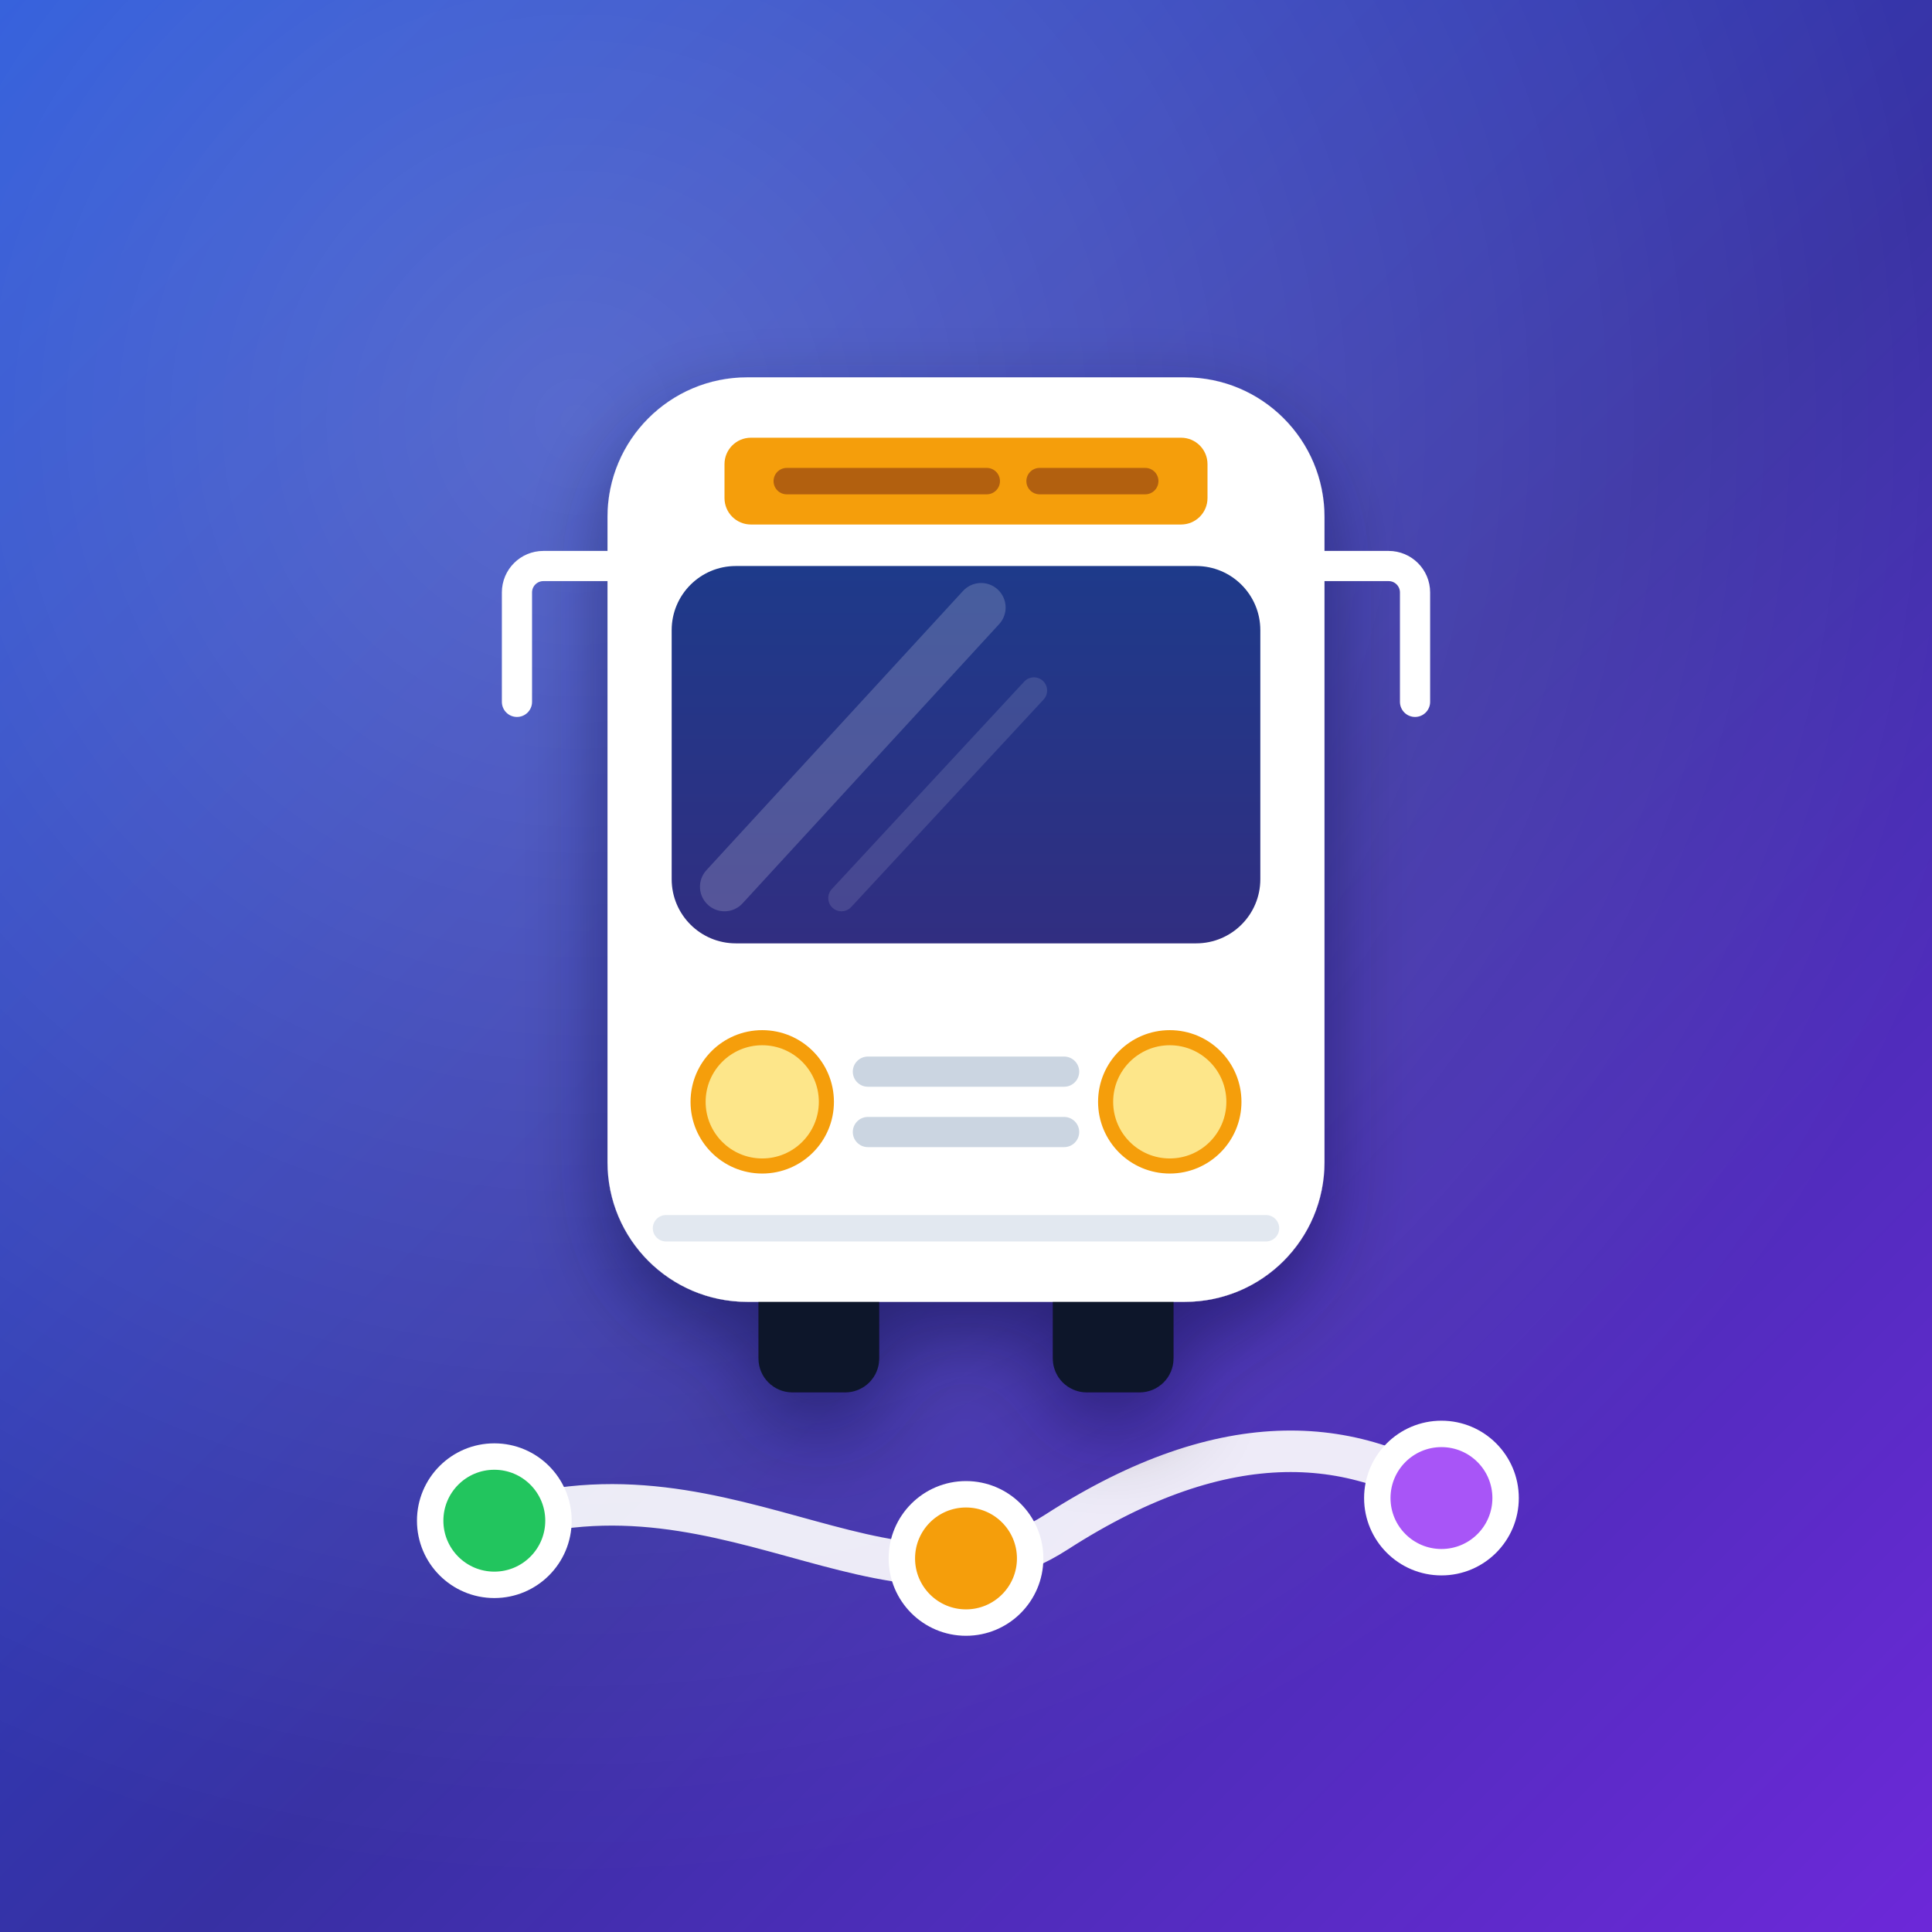
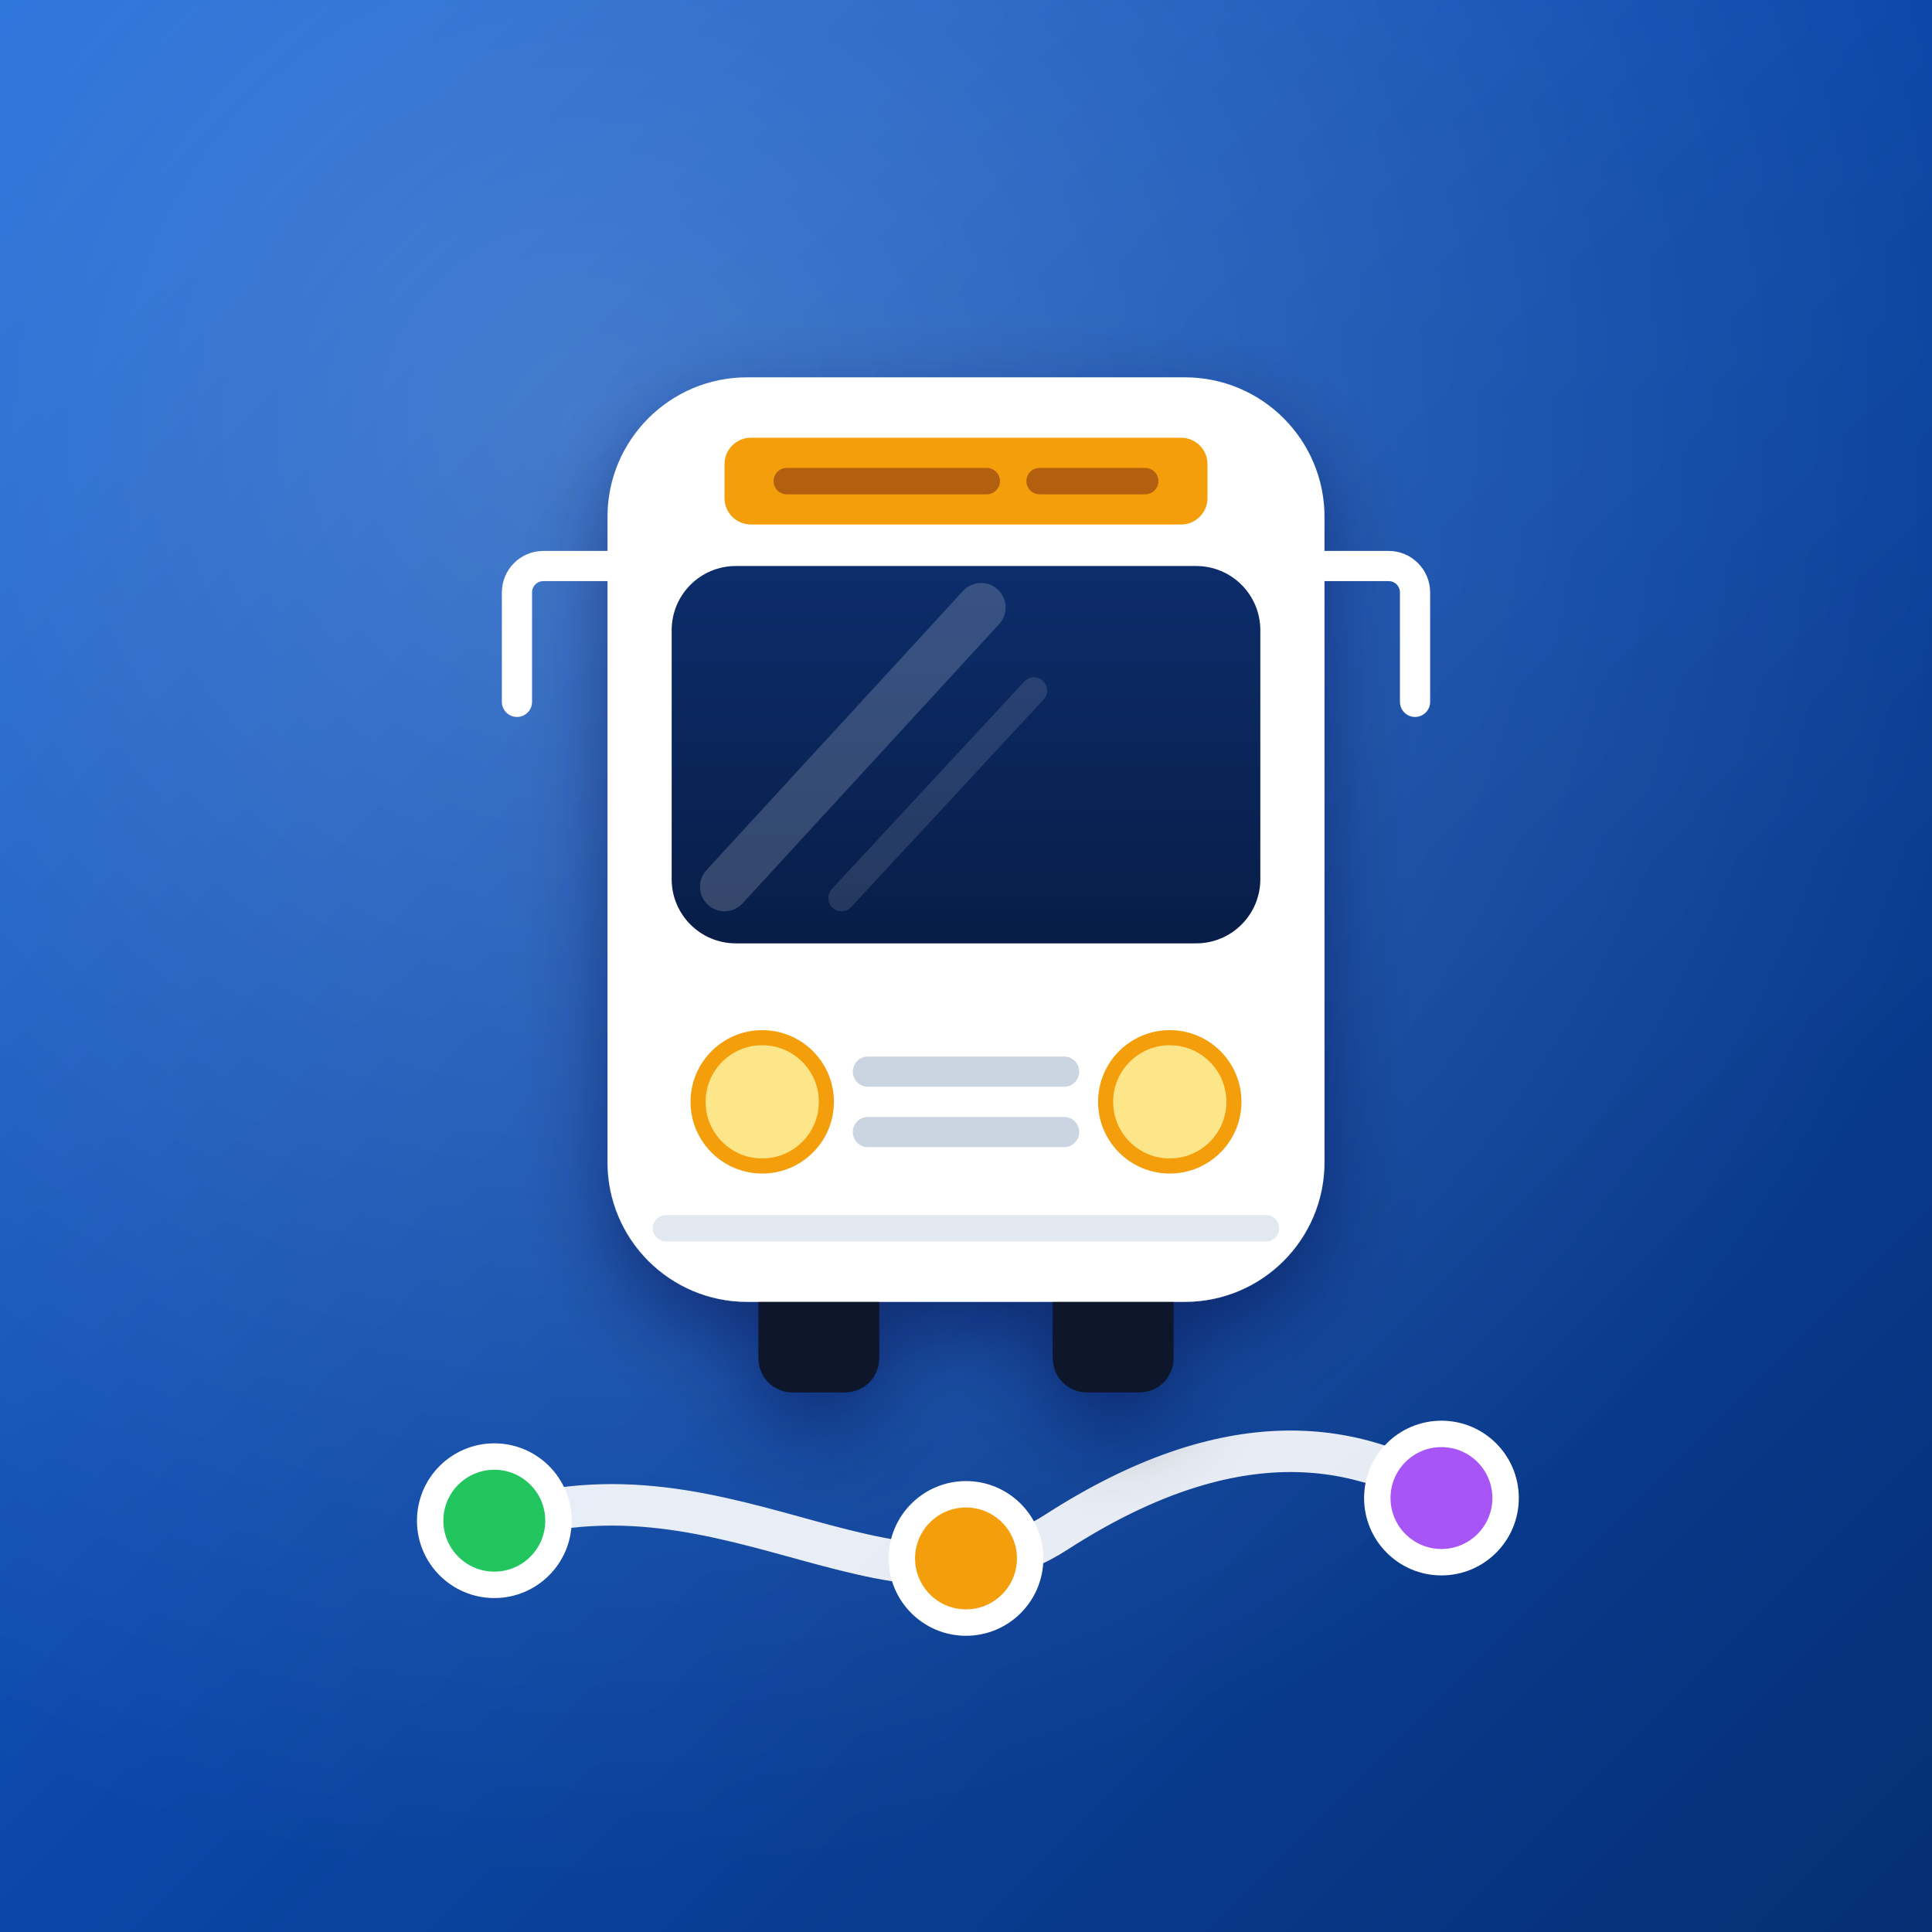
<svg xmlns="http://www.w3.org/2000/svg" viewBox="0 0 1024 1024" width="1024" height="1024">
  <defs>
    <linearGradient id="bg" x1="0" y1="0" x2="1" y2="1">
-       <stop offset="0" stop-color="#1d4ed8" />
-       <stop offset="0.55" stop-color="#3730a3" />
-       <stop offset="1" stop-color="#6d28d9" />
+       <stop offset="0" stop-color="#1565d8" />
+       <stop offset="0.5" stop-color="#0b47a8" />
+       <stop offset="1" stop-color="#062e73" />
    </linearGradient>
    <radialGradient id="glow" cx="0.3" cy="0.22" r="0.75">
      <stop offset="0" stop-color="#ffffff" stop-opacity="0.22" />
      <stop offset="1" stop-color="#ffffff" stop-opacity="0" />
    </radialGradient>
    <linearGradient id="glass" x1="0" y1="0" x2="0" y2="1">
-       <stop offset="0" stop-color="#1e3a8a" />
-       <stop offset="1" stop-color="#312e81" />
+       <stop offset="0" stop-color="#0c2d6b" />
+       <stop offset="1" stop-color="#081d47" />
    </linearGradient>
    <filter id="shadow" x="-20%" y="-20%" width="140%" height="150%">
      <feDropShadow dx="0" dy="18" stdDeviation="22" flood-color="#0b1033" flood-opacity="0.45" />
    </filter>
  </defs>
  <g id="background">
    <rect width="1024" height="1024" fill="url(#bg)" />
    <rect width="1024" height="1024" fill="url(#glow)" />
  </g>
  <g id="foreground">
    <path d="M250 812 C 380 760, 470 870, 560 812 S 720 760, 776 800" fill="none" stroke="#ffffff" stroke-opacity="0.9" stroke-width="22" stroke-linecap="round" />
    <circle cx="262" cy="806" r="34" fill="#22c55e" stroke="#ffffff" stroke-width="14" />
    <circle cx="512" cy="826" r="34" fill="#f59e0b" stroke="#ffffff" stroke-width="14" />
    <circle cx="764" cy="794" r="34" fill="#a855f7" stroke="#ffffff" stroke-width="14" />
    <g filter="url(#shadow)">
      <rect x="402" y="664" width="64" height="74" rx="18" fill="#0f172a" />
      <rect x="558" y="664" width="64" height="74" rx="18" fill="#0f172a" />
      <rect x="322" y="200" width="380" height="490" rx="74" fill="#ffffff" />
    </g>
    <path d="M322 300 h-34 a14 14 0 0 0 -14 14 v58" fill="none" stroke="#ffffff" stroke-width="16" stroke-linecap="round" />
    <path d="M702 300 h34 a14 14 0 0 1 14 14 v58" fill="none" stroke="#ffffff" stroke-width="16" stroke-linecap="round" />
    <rect x="384" y="232" width="256" height="46" rx="14" fill="#f59e0b" />
    <rect x="410" y="248" width="120" height="14" rx="7" fill="#7c2d12" opacity="0.55" />
    <rect x="544" y="248" width="70" height="14" rx="7" fill="#7c2d12" opacity="0.55" />
    <rect x="356" y="300" width="312" height="200" rx="34" fill="url(#glass)" />
    <path d="M384 470 L520 322" stroke="#ffffff" stroke-opacity="0.18" stroke-width="26" stroke-linecap="round" />
    <path d="M446 476 L548 366" stroke="#ffffff" stroke-opacity="0.12" stroke-width="14" stroke-linecap="round" />
    <rect x="452" y="560" width="120" height="16" rx="8" fill="#cbd5e1" />
    <rect x="452" y="592" width="120" height="16" rx="8" fill="#cbd5e1" />
    <circle cx="404" cy="584" r="34" fill="#fde68a" stroke="#f59e0b" stroke-width="8" />
    <circle cx="620" cy="584" r="34" fill="#fde68a" stroke="#f59e0b" stroke-width="8" />
    <rect x="346" y="644" width="332" height="14" rx="7" fill="#e2e8f0" />
  </g>
</svg>
